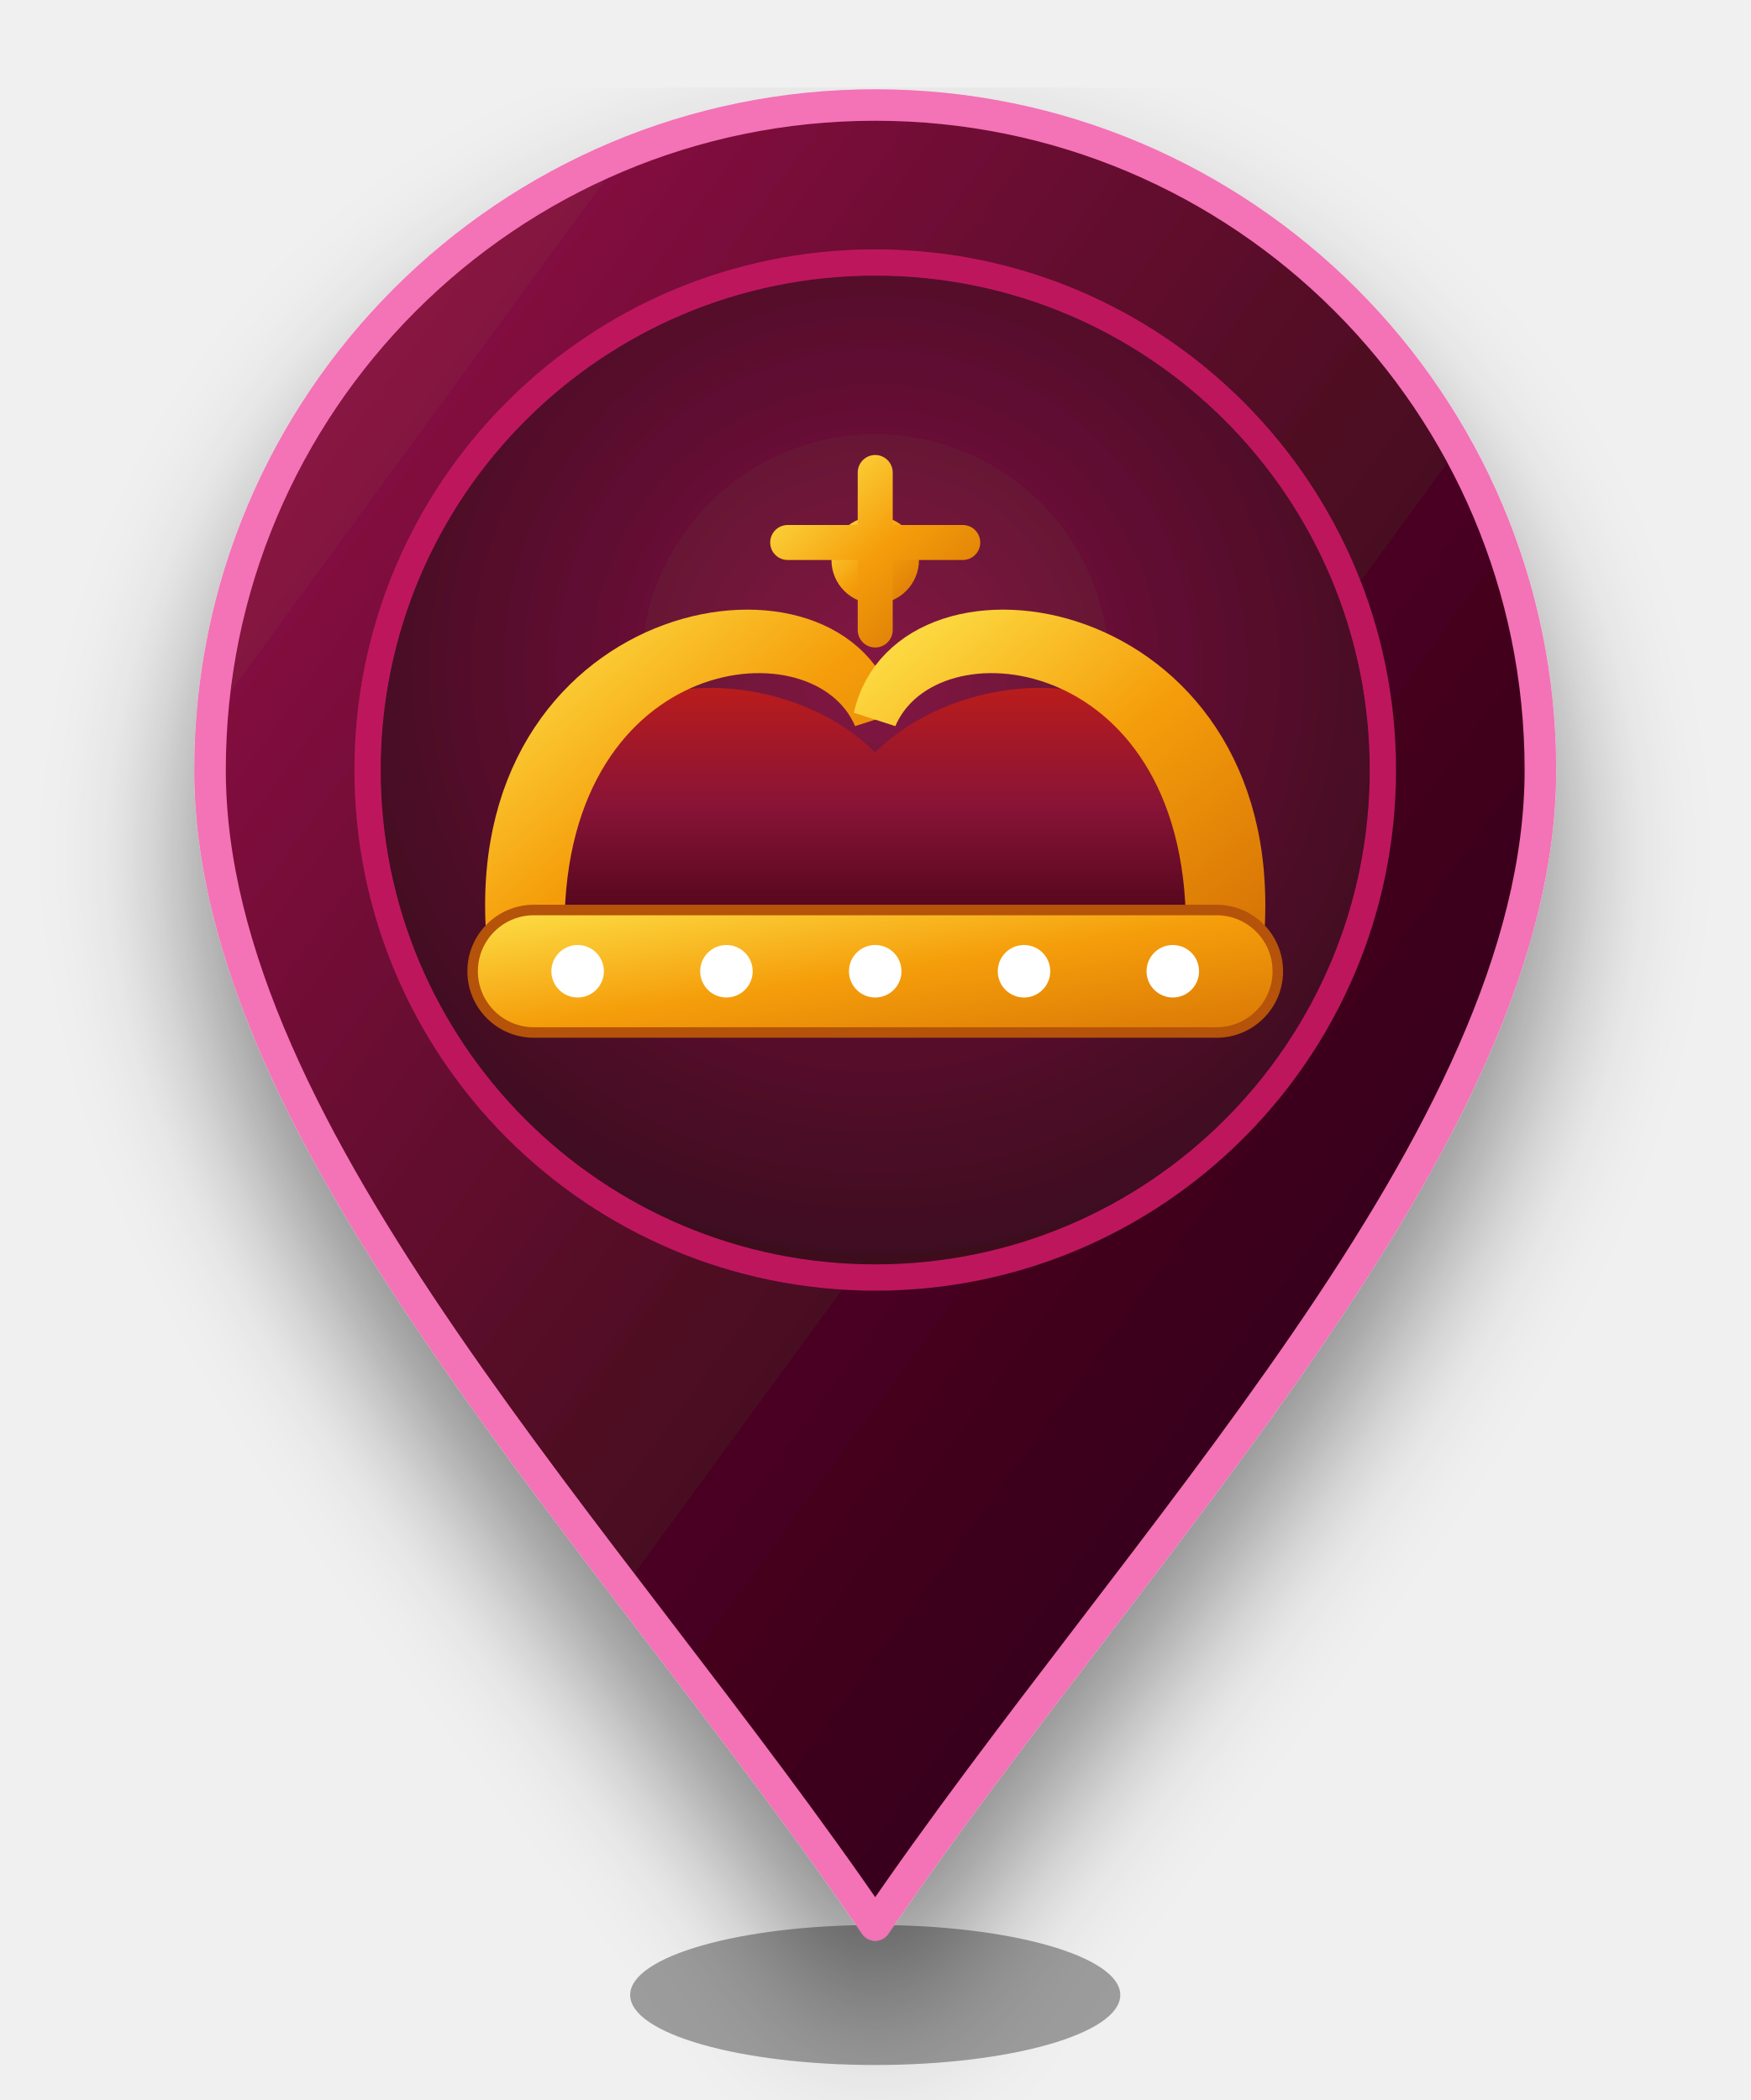
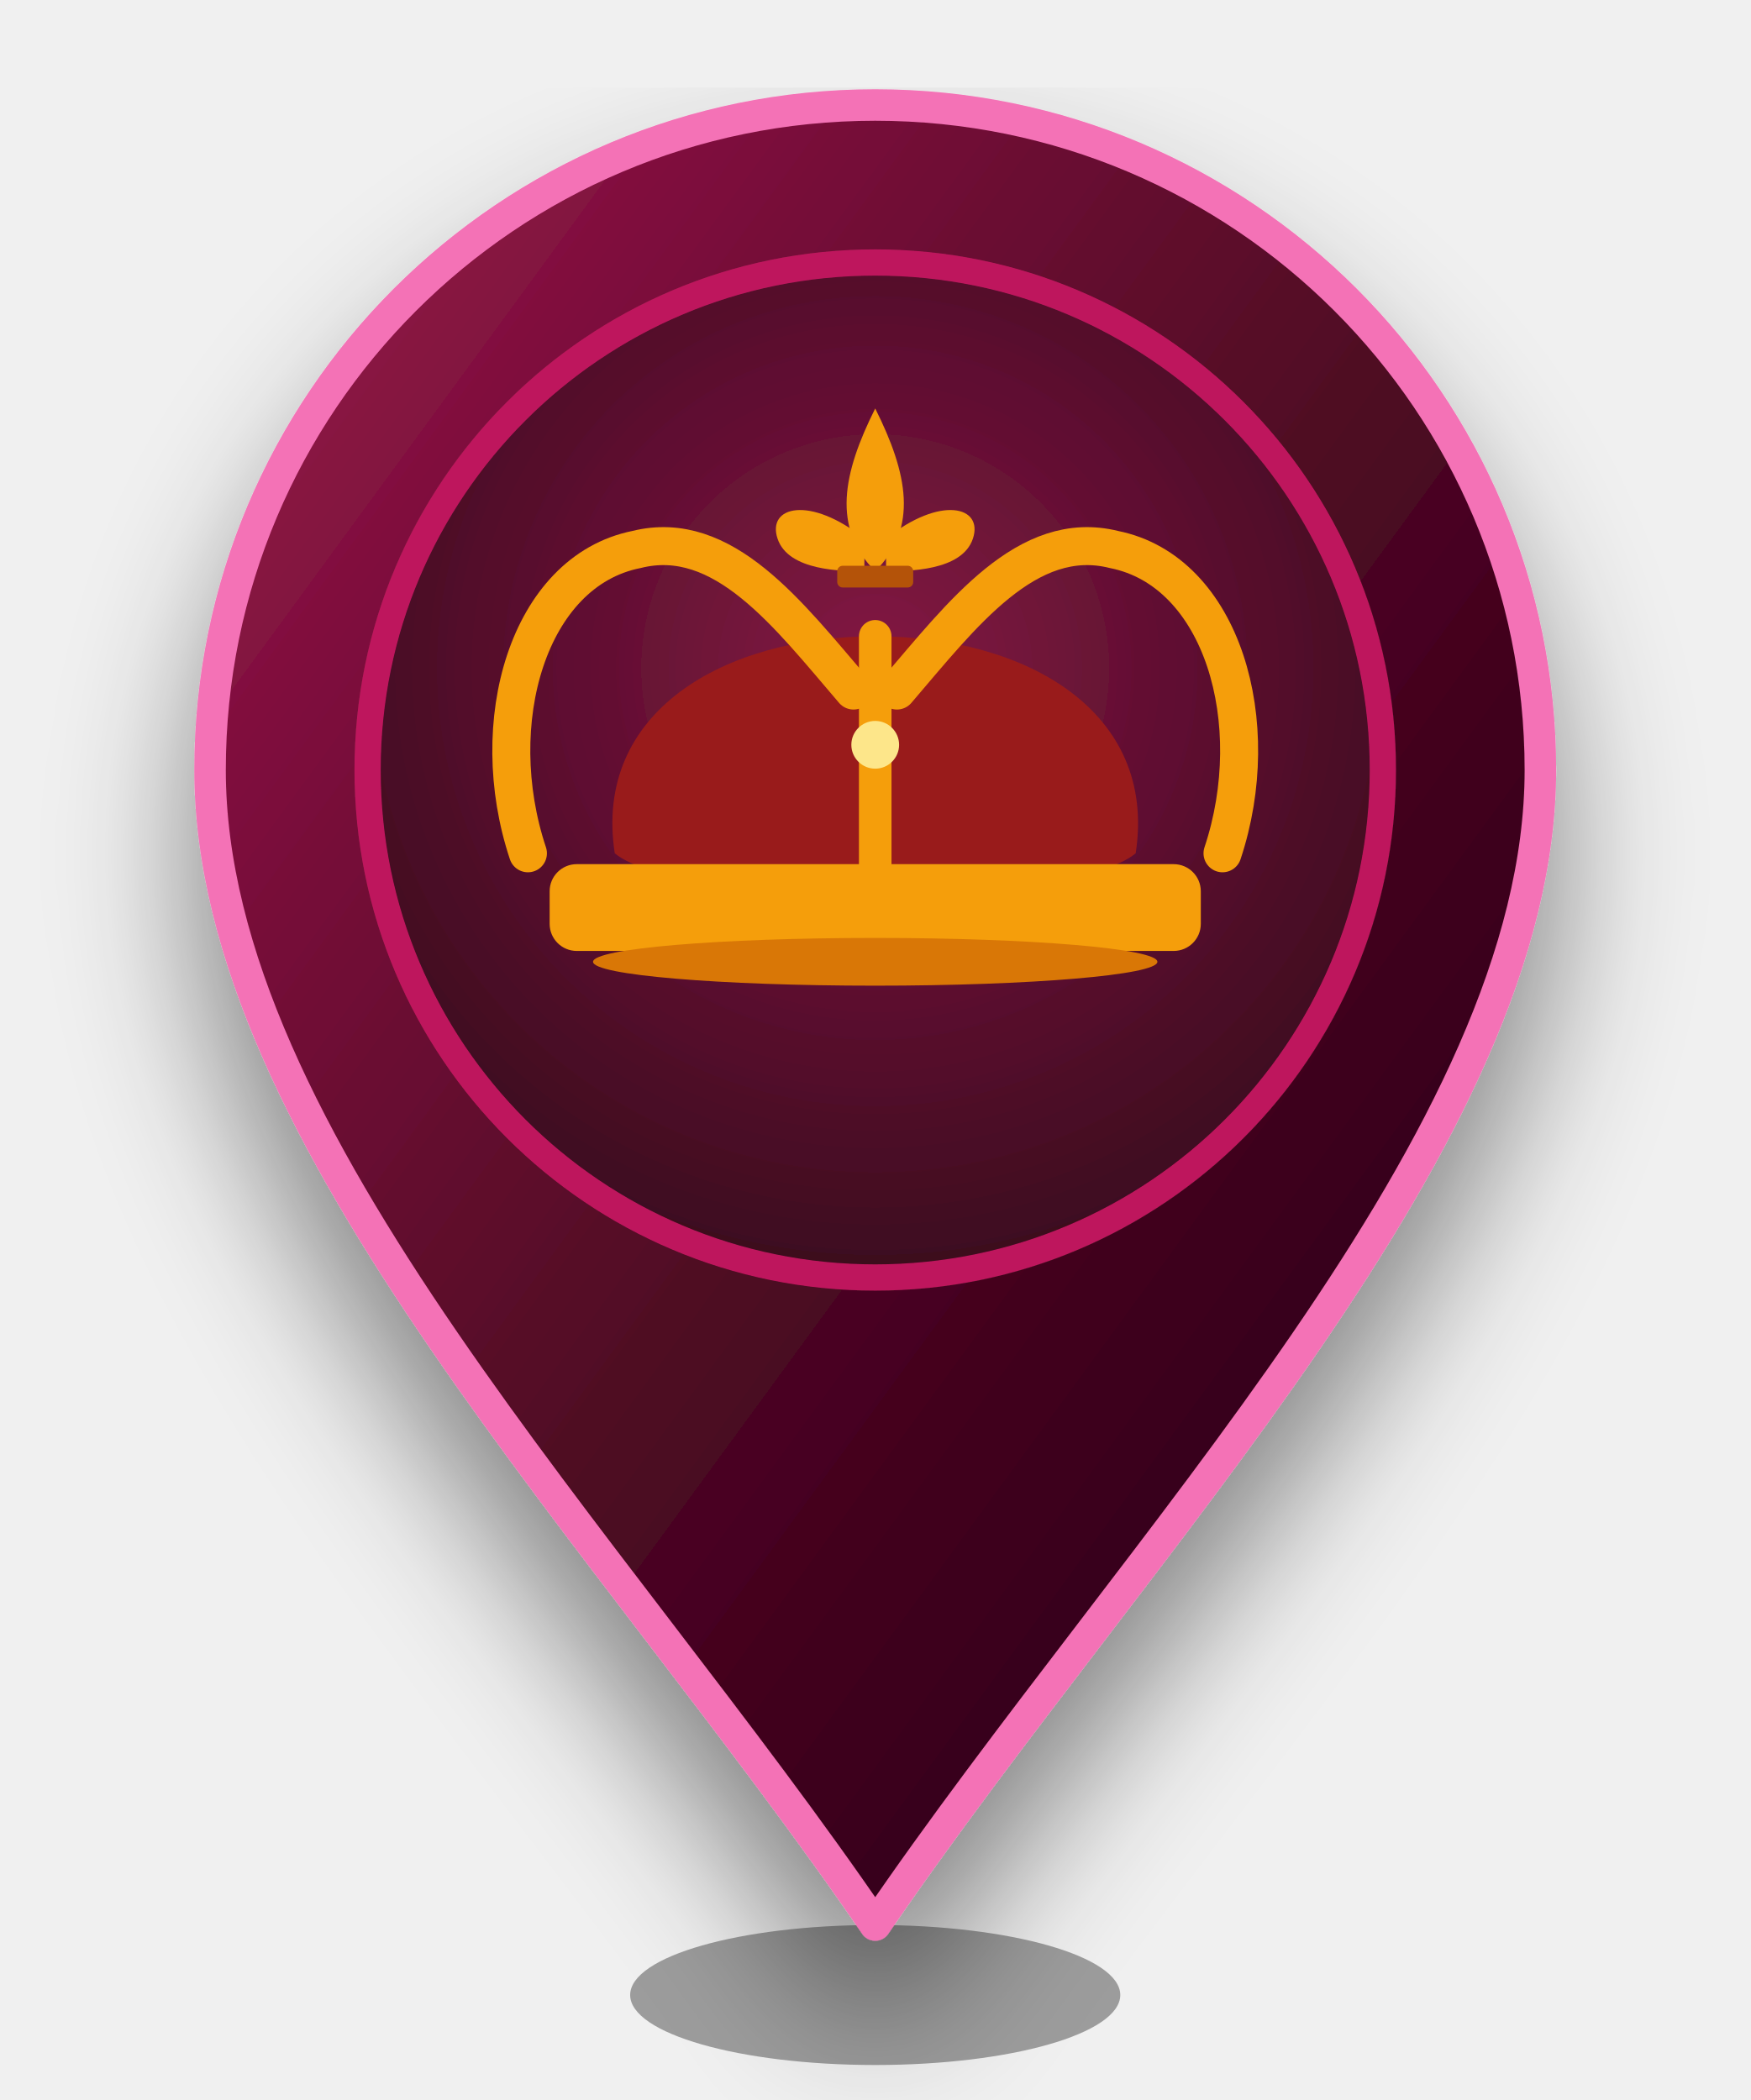
<svg xmlns="http://www.w3.org/2000/svg" viewBox="0 0 100 120" width="100%" height="100%">
  <defs>
    <linearGradient id="vfPinGrad" x1="0%" y1="0%" x2="100%" y2="100%">
      <stop offset="0%" stop-color="#9D174D" />
      <stop offset="50%" stop-color="#500724" />
      <stop offset="100%" stop-color="#1E030F" />
    </linearGradient>
    <radialGradient id="vfInnerGrad" cx="50%" cy="40%" r="60%">
      <stop offset="0%" stop-color="#831843" />
      <stop offset="100%" stop-color="#3B071E" />
    </radialGradient>
-     <linearGradient id="r2gVelvetRed" x1="0%" y1="0%" x2="0%" y2="100%">
-       <stop offset="0%" stop-color="#B91C1C" />
-       <stop offset="50%" stop-color="#881337" />
-       <stop offset="100%" stop-color="#4C0519" />
-     </linearGradient>
-     <linearGradient id="r2gGold" x1="0%" y1="0%" x2="100%" y2="100%">
-       <stop offset="0%" stop-color="#FDE047" />
-       <stop offset="50%" stop-color="#F59E0B" />
-       <stop offset="100%" stop-color="#D97706" />
-     </linearGradient>
    <filter id="pinShadow" x="-30%" y="-20%" width="160%" height="150%">
      <feDropShadow dx="0" dy="5" stdDeviation="4" flood-color="#000000" flood-opacity="0.45" />
    </filter>
  </defs>
  <ellipse cx="50" cy="114" rx="14" ry="4" fill="#000000" opacity="0.35" />
  <g filter="url(#pinShadow)">
    <path d="M 50 110 C 35 88, 12 65, 12 44 A 38 38 0 1 1 88 44 C 88 65, 65 88, 50 110 Z" fill="url(#vfPinGrad)" stroke="#F472B6" stroke-width="1.8" stroke-linejoin="round" />
    <circle cx="50" cy="44" r="29" fill="url(#vfInnerGrad)" stroke="#BE185D" stroke-width="1.5" />
  </g>
-   <g transform="translate(0, 5)">
-     <path d="M 29 48 C 29 32, 44 32, 50 38 C 56 32, 71 32, 71 48 Z" fill="url(#r2gVelvetRed)" />
-     <path d="M 29 48 C 28 30, 48 27, 50 36 C 47 29, 31 31, 31 48" fill="none" stroke="url(#r2gGold)" stroke-width="2.5" stroke-linecap="round" />
-     <path d="M 71 48 C 72 30, 52 27, 50 36 C 53 29, 69 31, 69 48" fill="none" stroke="url(#r2gGold)" stroke-width="2.5" stroke-linecap="round" />
-     <line x1="50" y1="36" x2="50" y2="48" stroke="url(#r2gGold)" stroke-width="2" />
-     <circle cx="50" cy="27" r="2.5" fill="url(#r2gGold)" />
-     <path d="M 50 22 L 50 31 M 45 26 L 55 26" stroke="url(#r2gGold)" stroke-width="2" stroke-linecap="round" />
-     <rect x="27" y="47" width="46" height="7" rx="3.5" fill="url(#r2gGold)" stroke="#B45309" stroke-width="0.6" />
-     <circle cx="33" cy="50.5" r="1.5" fill="#FFFFFF" />
-     <circle cx="41.5" cy="50.5" r="1.5" fill="#FFFFFF" />
-     <circle cx="50" cy="50.5" r="1.5" fill="#FFFFFF" />
-     <circle cx="58.5" cy="50.5" r="1.5" fill="#FFFFFF" />
-     <circle cx="67" cy="50.5" r="1.5" fill="#FFFFFF" />
+   <g transform="translate(19, 19) scale(0.62)">
+     <path d="M26 48 C24 35, 36 28, 50 28 C64 28, 76 35, 74 48 C68 53, 32 53, 26 48 Z" fill="#991B1B" />
+     <path d="M18 48 C14 36, 18 22, 28 20 C36 18, 42 26, 48 33" stroke="#F59E0B" stroke-width="3.5" stroke-linecap="round" fill="none" />
+     <path d="M82 48 C86 36, 82 22, 72 20 C64 18, 58 26, 52 33" stroke="#F59E0B" stroke-width="3.5" stroke-linecap="round" fill="none" />
+     <path d="M50 28 L50 49" stroke="#F59E0B" stroke-width="3" stroke-linecap="round" />
+     <circle cx="50" cy="38" r="2.2" fill="#FDE68A" />
+     <rect x="20" y="49" width="60" height="8" rx="2.5" fill="#F59E0B" />
+     <ellipse cx="50" cy="58" rx="26" ry="2.2" fill="#D97706" />
+     <path d="M50 7 C47 13, 46 18, 50 22 C54 18, 53 13, 50 7 Z" fill="#F59E0B" />
+     <path d="M49 19 C44 15, 40 16, 41 19 C42 22, 47 22, 49 22 Z" fill="#F59E0B" />
+     <path d="M51 19 C56 15, 60 16, 59 19 C58 22, 53 22, 51 22 Z" fill="#F59E0B" />
+     <rect x="46.5" y="21.5" width="7" height="2" rx="0.5" fill="#B45309" />
  </g>
</svg>
